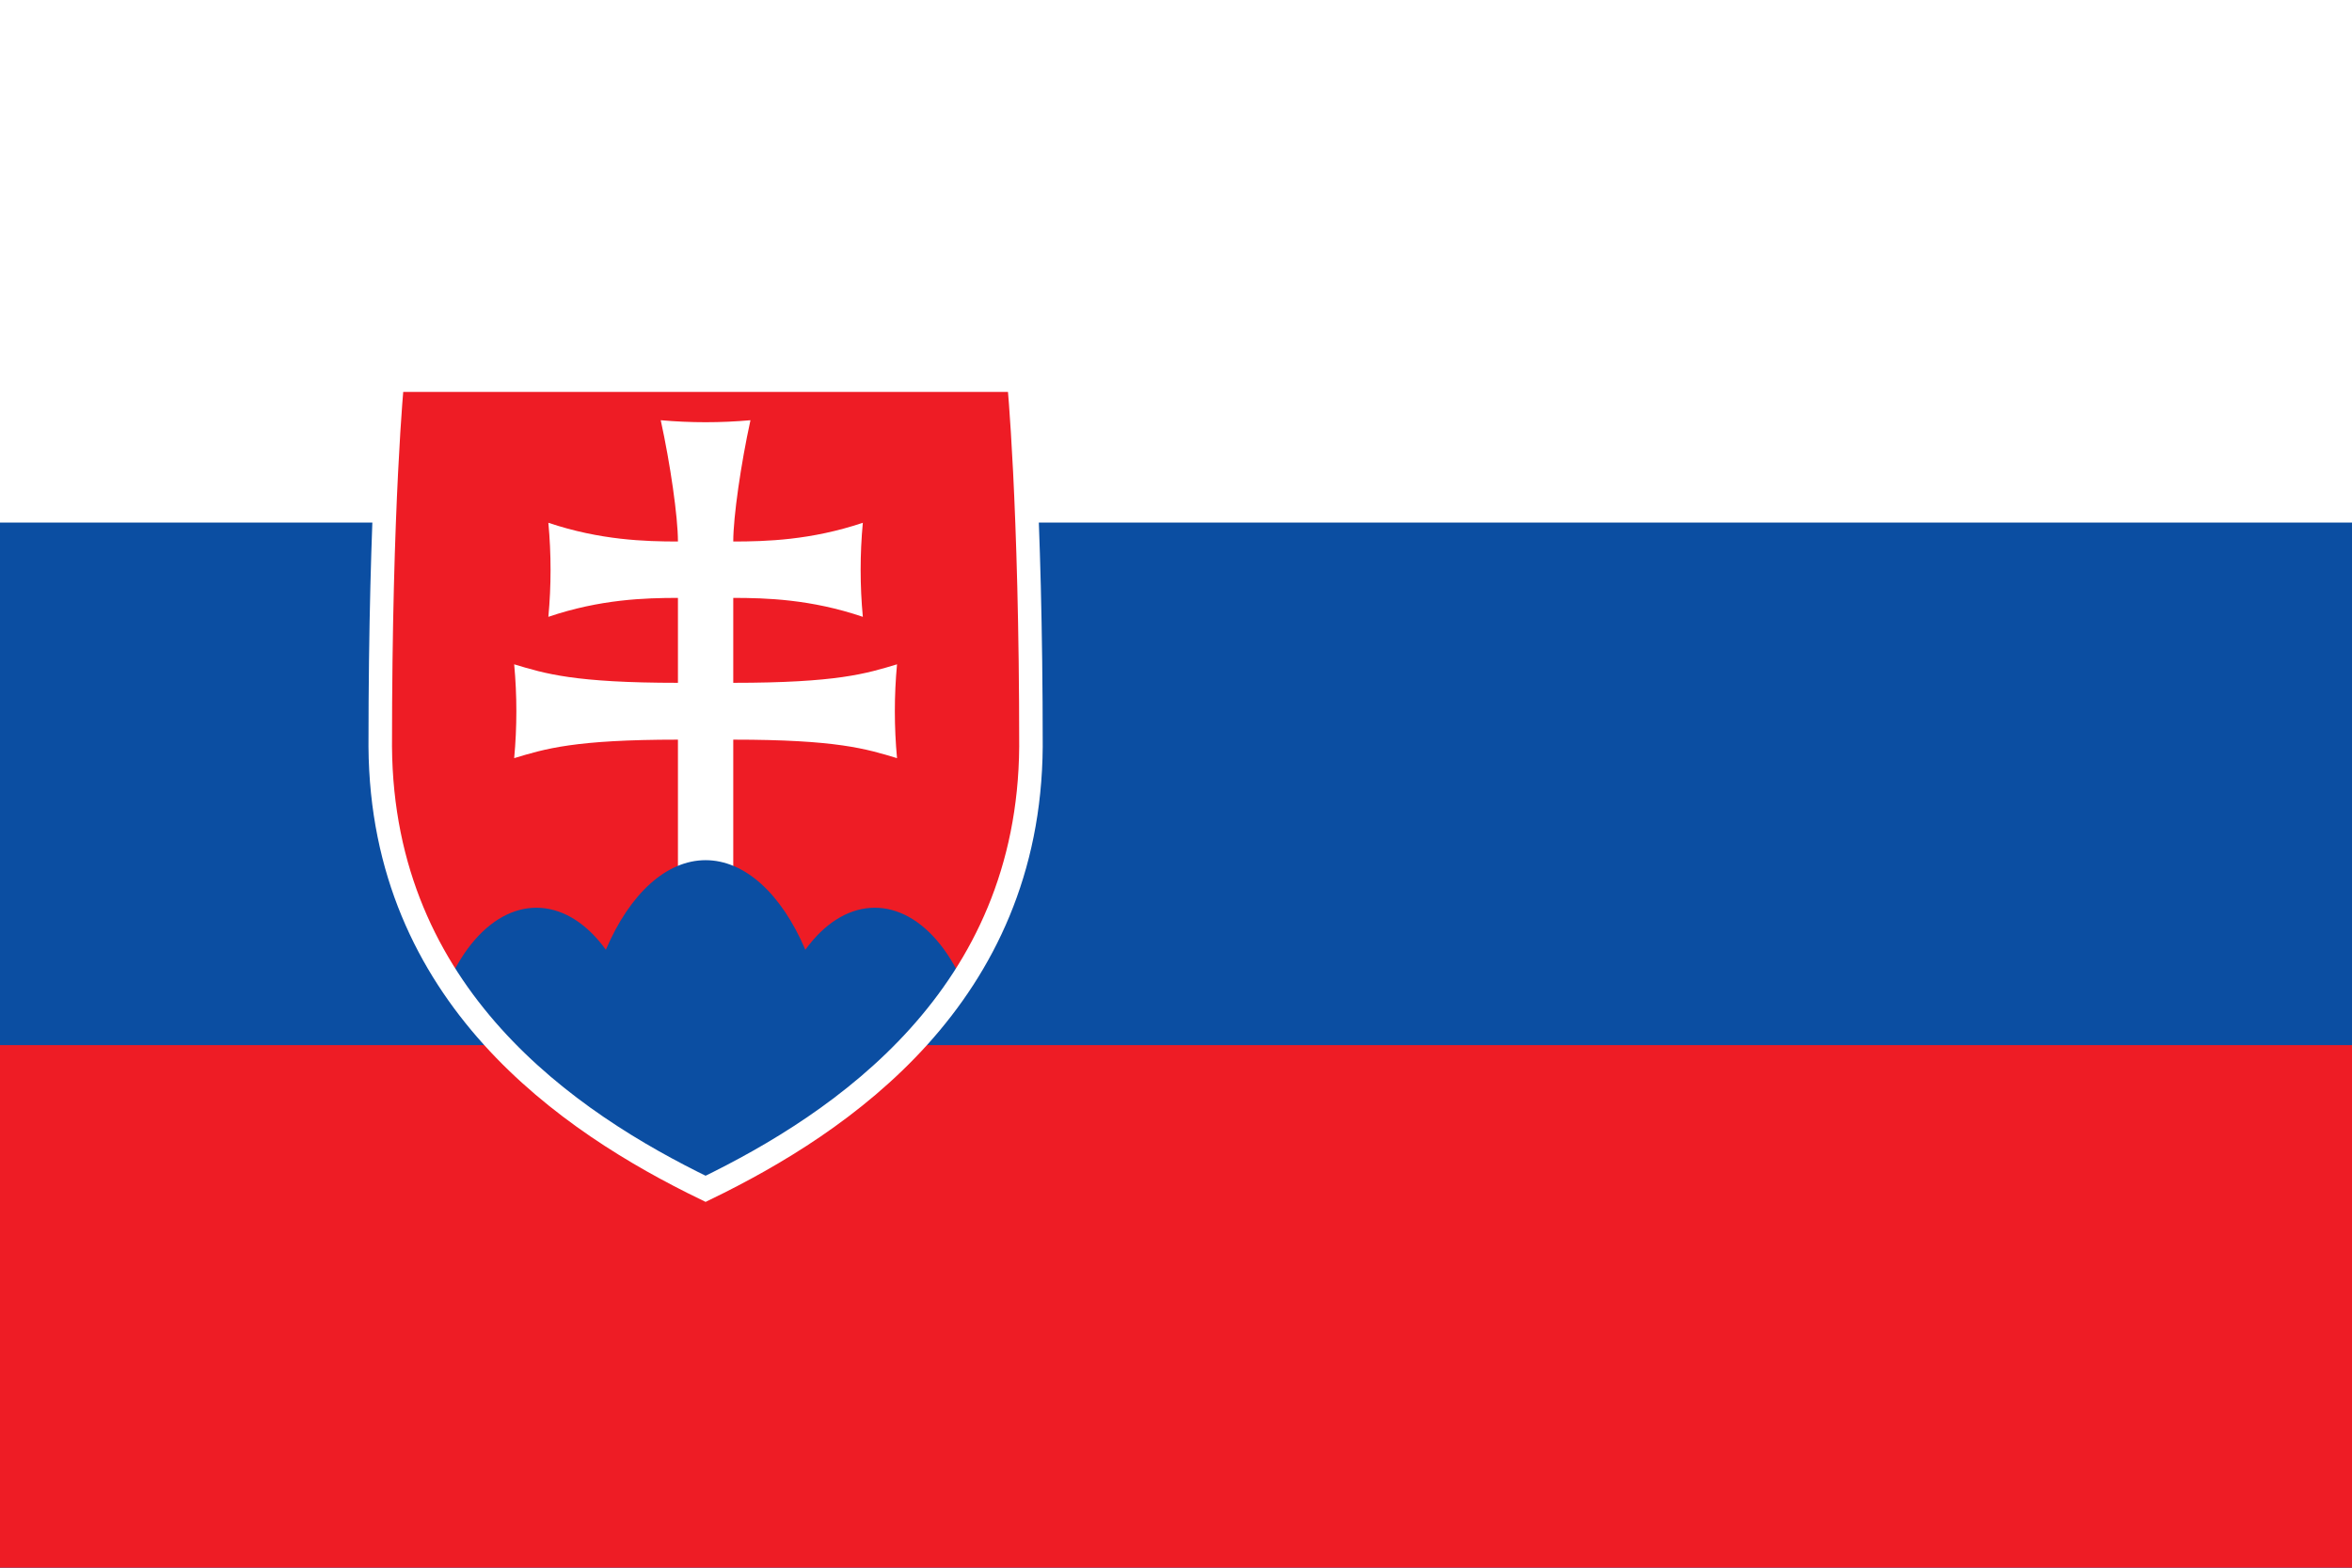
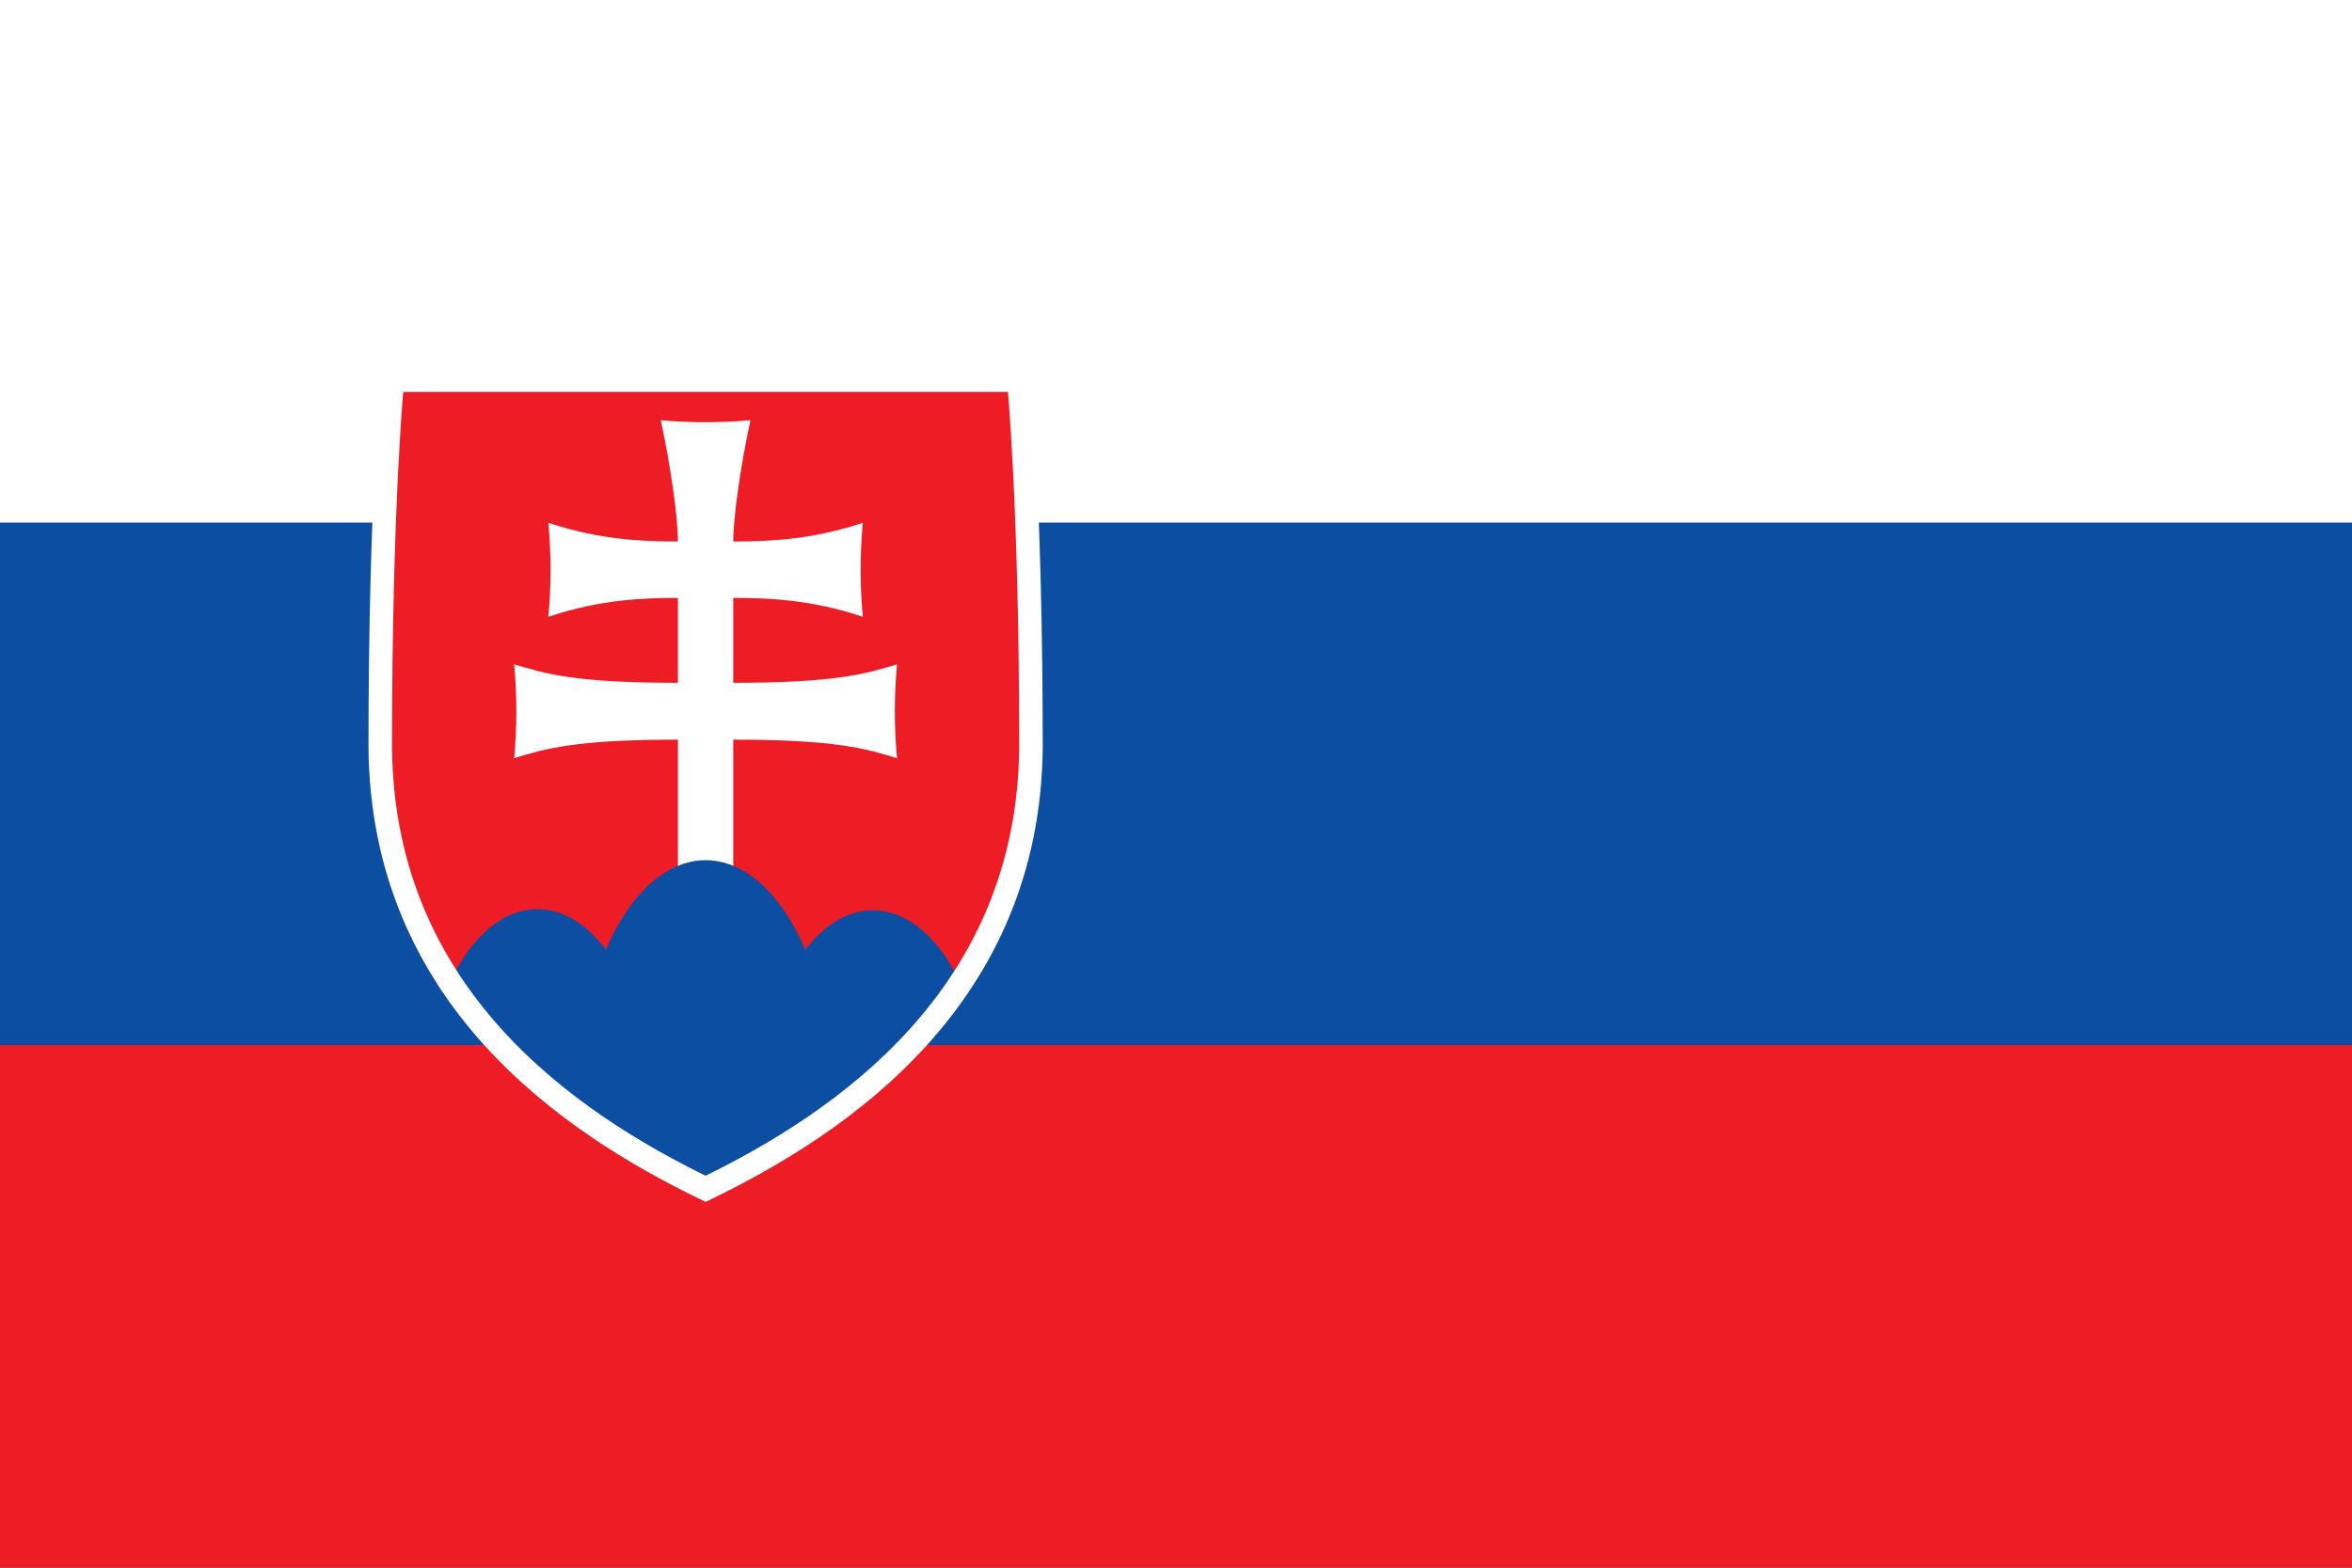
- <svg xmlns="http://www.w3.org/2000/svg" xmlns:xlink="http://www.w3.org/1999/xlink" width="900" height="600" viewBox="0 0 10800 7200" fill="#ee1c25">
-   <defs>
-     <clipPath id="c">
-       <path id="s" d="m4678 1746c0 0 56 561 56 1683-8 1146-865 1726-1494 2031-629-305-1486-885-1494-2031 0-1122 56-1683 56-1683z" />
-     </clipPath>
-   </defs>
-   <g transform="scale(1200)">
-     <path fill="#fff" d="m0 0h9v6H0z" />
-     <path fill="#0b4ea2" d="m0 2h9v4H0z" />
-     <path d="m0 4h9v2H0z" />
+ <svg xmlns="http://www.w3.org/2000/svg" xmlns:xlink="http://www.w3.org/1999/xlink" width="900" height="600" viewBox="0 0 10800 7200" fill="#ee1c25" version="1.1" id="svg24">
+   <defs id="defs6" />
+   <path id="s" d="m4678 1746c0 0 56 561 56 1683-8 1146-865 1726-1494 2031-629-305-1486-885-1494-2031 0-1122 56-1683 56-1683z" />
+   <g transform="scale(1200)" id="g14">
+     <path fill="#fff" d="m0 0h9v6H0z" id="path8" />
+     <path fill="#0b4ea2" d="m0 2h9v4H0z" id="path10" />
+     <path d="m0 4h9v2H0z" id="path12" />
  </g>
-   <use xlink:href="#s" />
-   <path fill="#fff" d="m3113 4800V3397c-475 0-610 42-752 85a2323 2323 0 0 0 0-431c142 43 277 85 752 85v-390c-150 0-357 6-595 87a2323 2323 0 0 0 0-432c238 80 445 86 595 86 0-113-35-356-79-557a2323 2323 0 0 0 412 0c-44 201-79 444-79 557 150 0 357-6 595-86a2323 2323 0 0 0 0 432c-238-81-445-87-595-87v390c475 0 610-42 752-85a2323 2323 0 0 0 0 431c-142-43-277-85-752-85v1403z" />
-   <path clip-path="url(#c)" fill="#0b4ea2" d="m2463 5903a507 867 0 1 1 319-1541 584 1084 0 0 1 916 0 507 867 0 1 1 319 1541z" />
-   <use xlink:href="#s" fill="none" stroke="#fff" stroke-width="108" />
+   <use xlink:href="#s" id="use16" />
+   <path fill="#fff" d="m3113 4800V3397c-475 0-610 42-752 85a2323 2323 0 0 0 0-431c142 43 277 85 752 85v-390c-150 0-357 6-595 87a2323 2323 0 0 0 0-432c238 80 445 86 595 86 0-113-35-356-79-557a2323 2323 0 0 0 412 0c-44 201-79 444-79 557 150 0 357-6 595-86a2323 2323 0 0 0 0 432c-238-81-445-87-595-87v390c475 0 610-42 752-85a2323 2323 0 0 0 0 431c-142-43-277-85-752-85v1403z" id="path18" />
+   <path id="path20" d="M 3240 3950.578 A 584 1084 0 0 0 2782.008 4362 A 507 867 0 0 0 2067.938 4509.867 C 2376.617 4976.976 2851.337 5271.539 3240 5460 C 3627.134 5272.28 4099.331 4978.935 4408.102 4515.023 A 507 867 0 0 0 3697.992 4362 A 584 1084 0 0 0 3240 3950.578 z " fill="#0b4ea2" />
+   <use xlink:href="#s" fill="none" stroke="#fff" stroke-width="108" id="use22" />
</svg>
